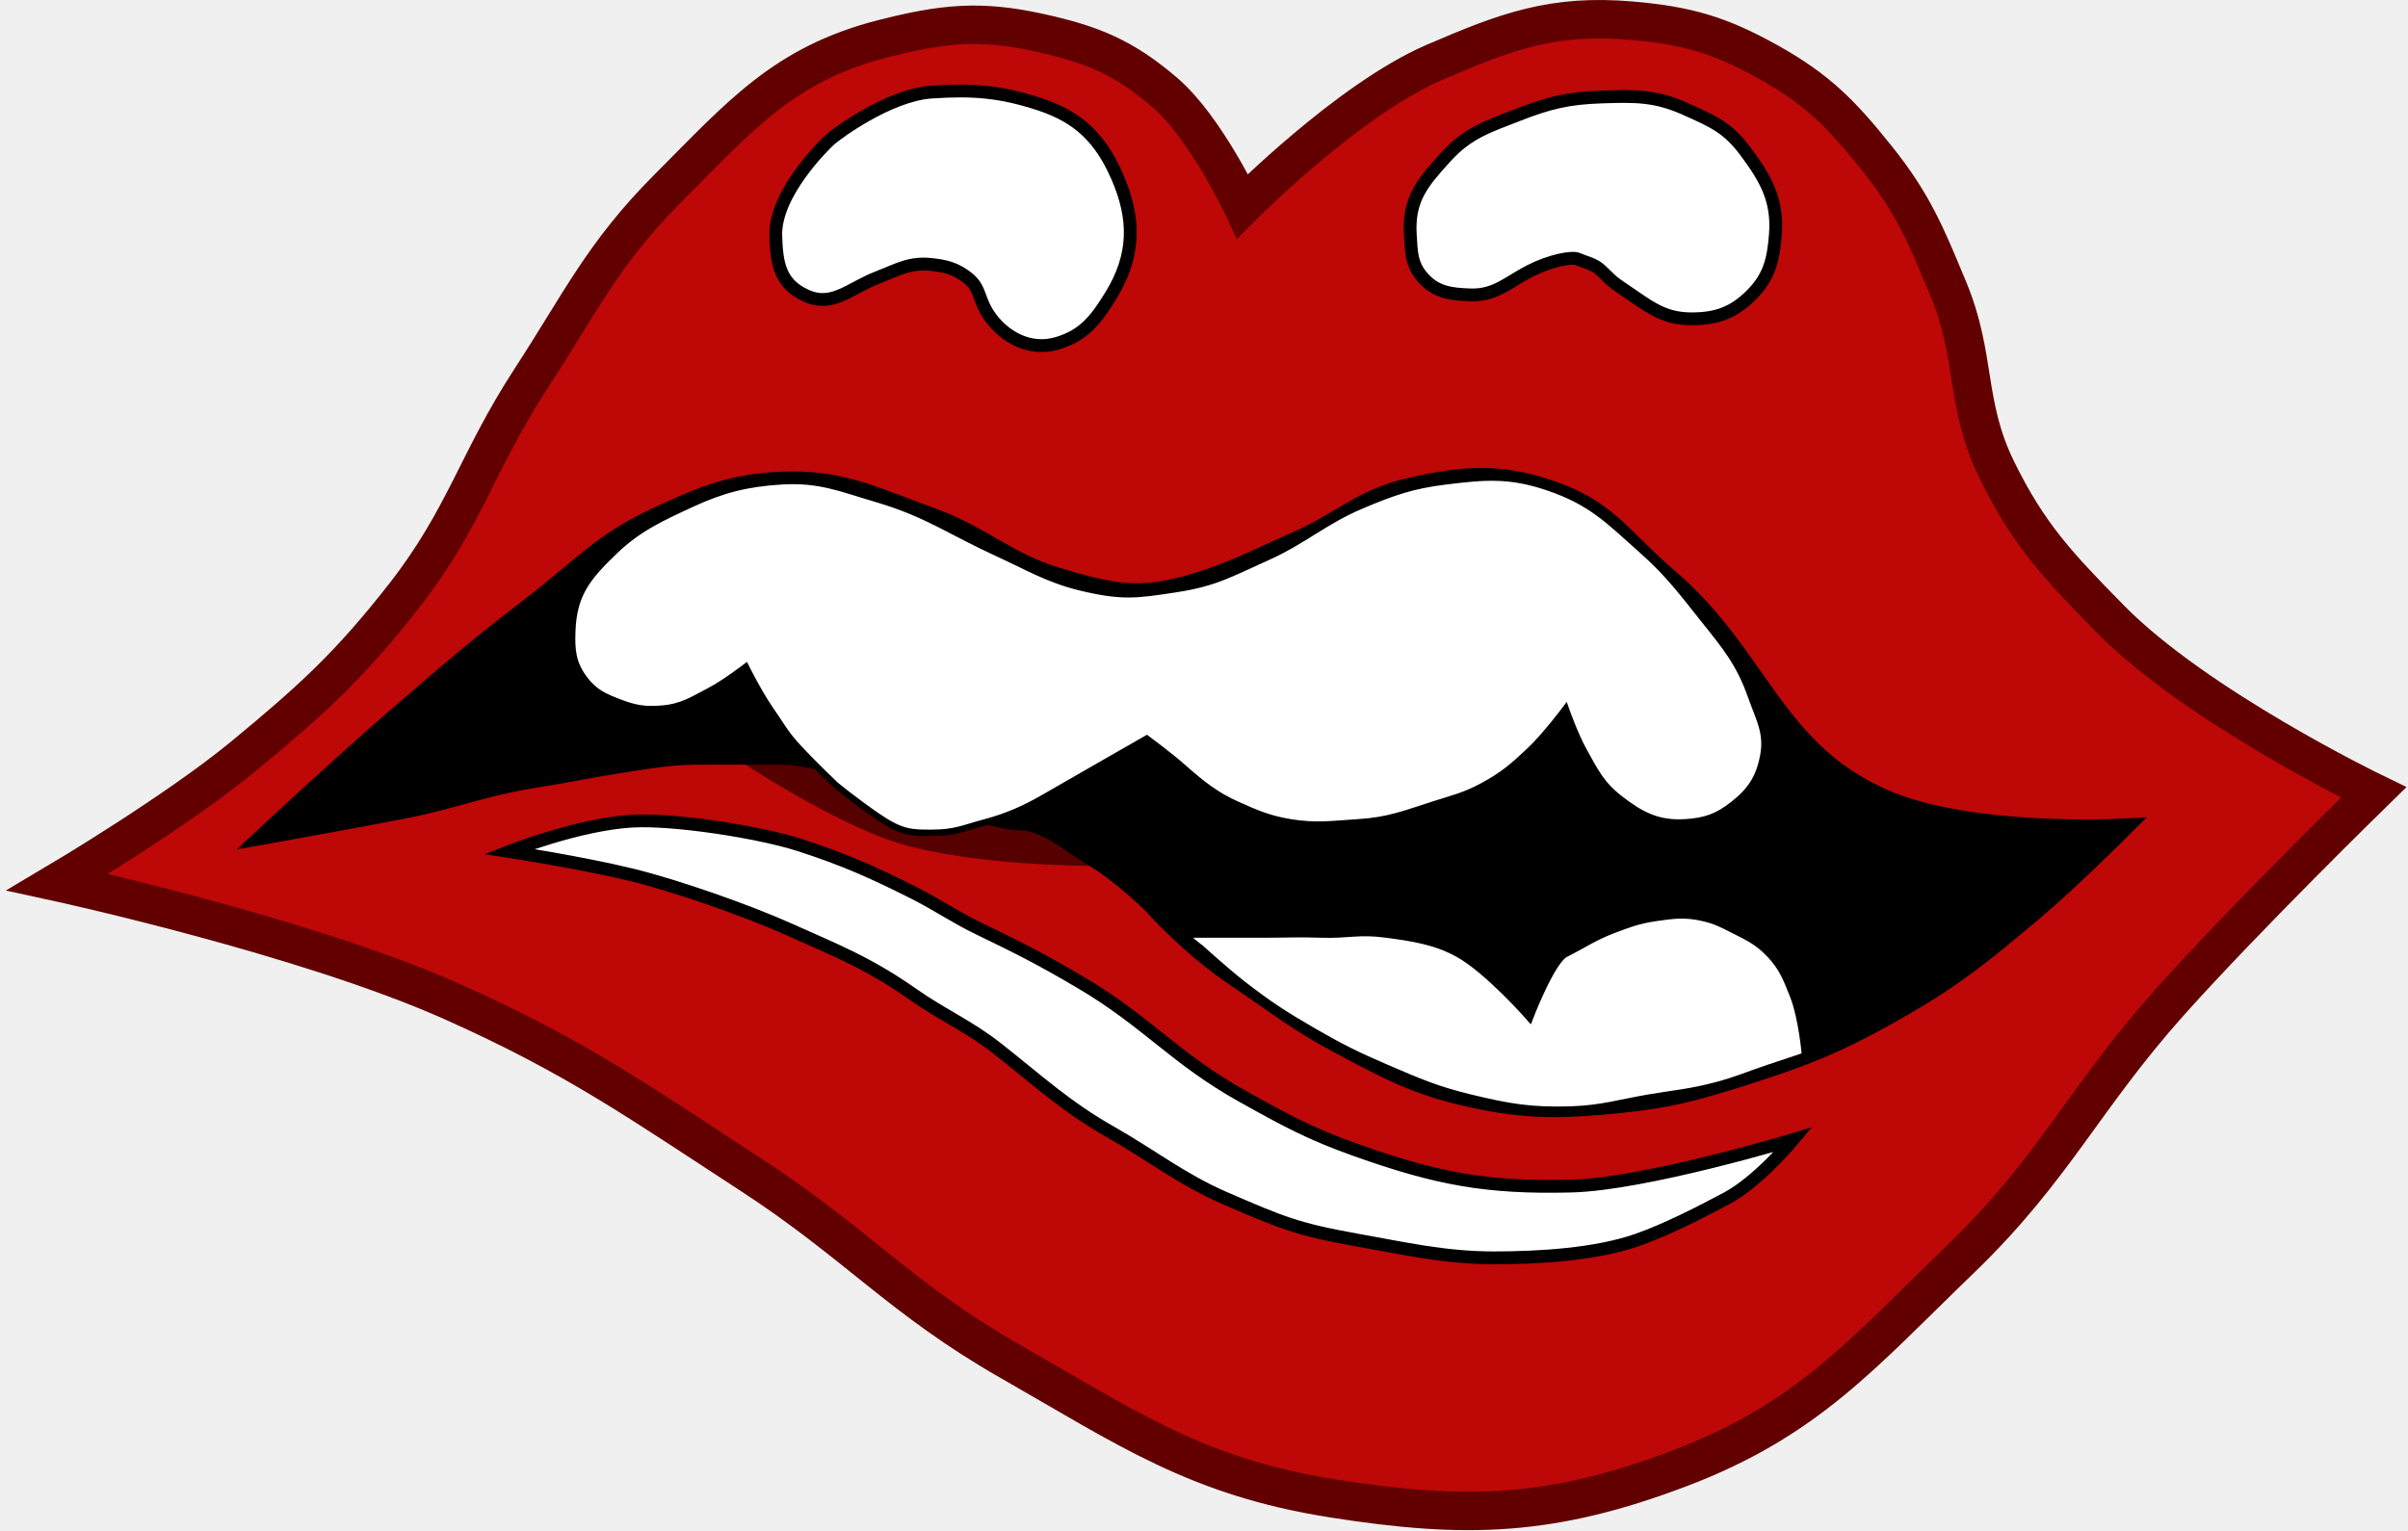
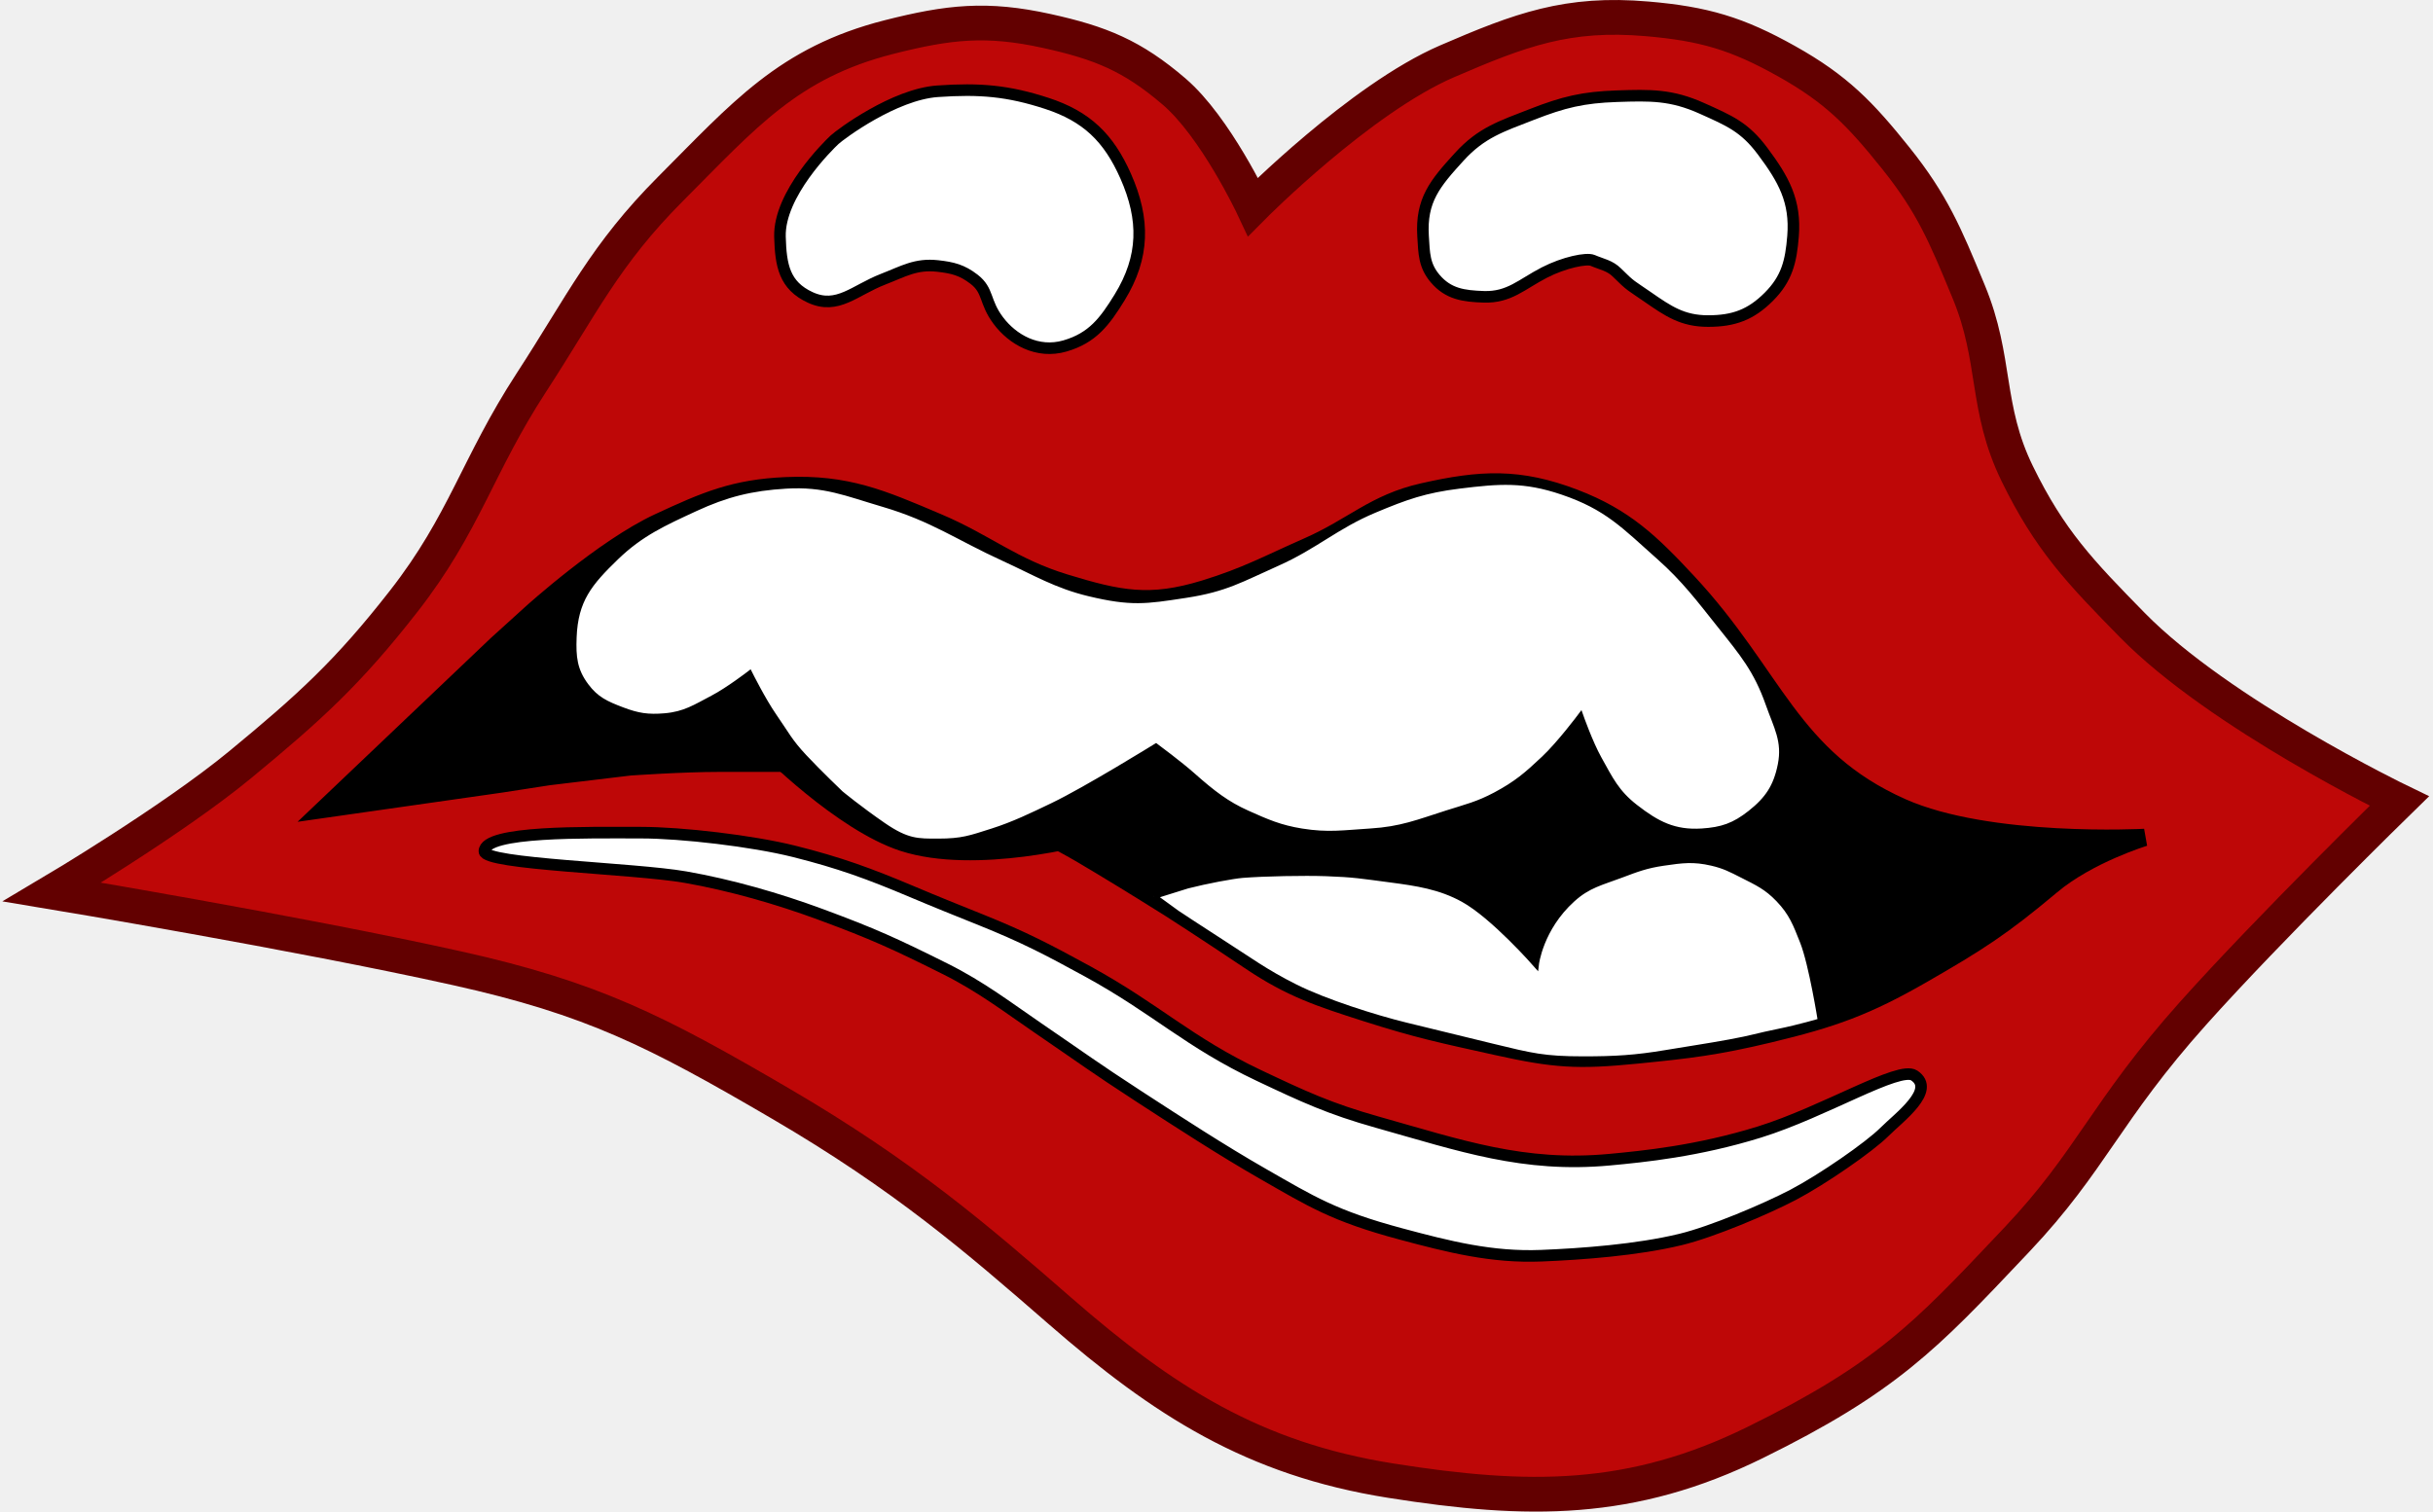
- <svg xmlns="http://www.w3.org/2000/svg" width="376" height="239" viewBox="0 0 376 239" fill="none">
-   <path d="M70.672 156.474C47.695 146.209 9 137.786 9 137.786C9 137.786 27.425 126.855 37.967 118.163C48.718 109.299 54.627 103.92 63.197 92.933C72.55 80.941 74.523 72.041 82.82 59.294C90.664 47.241 94.153 39.571 104.311 29.392C115.609 18.071 122.448 9.963 137.951 6.032C147.154 3.698 152.973 3.055 162.246 5.097C170.535 6.923 175.426 8.915 181.869 14.441C188.245 19.911 194.016 32.196 194.016 32.196C194.016 32.196 210.517 15.554 223.918 9.769C235.22 4.89 242.49 2.166 254.754 3.228C263.494 3.986 268.593 5.48 276.246 9.769C283.912 14.066 287.572 17.86 293.065 24.72C298.657 31.702 300.689 36.611 304.051 44.728L304.279 45.278C308.615 55.745 306.784 63.129 311.754 73.31C316.781 83.607 321.484 88.491 329.508 96.671C342.974 110.399 370.623 123.769 370.623 123.769C370.623 123.769 350.725 143.204 338.852 156.474C325.362 171.553 320.711 182.609 306.147 196.654C290.755 211.499 282.227 221.784 262.229 229.359C242.363 236.885 229.014 237.36 208.033 234.031C186.879 230.676 176.168 223.169 157.574 212.54C140.78 202.94 133.603 194.129 117.393 183.572C99.719 172.062 89.93 165.078 70.672 156.474Z" fill="#BE0707" stroke="#620000" stroke-width="6" />
-   <path d="M121.134 36.811C121.26 41.218 121.798 44.31 125.803 46.155C129.995 48.087 132.616 45.059 137.02 43.352C140.171 42.13 142.071 40.936 145.429 41.311C147.744 41.57 149.188 41.931 151.032 43.352C153.317 45.112 152.581 46.802 154.77 49.721C156.96 52.64 160.79 54.871 165.052 53.631C169.271 52.403 171.161 49.899 173.462 46.155C177.288 39.93 177.354 34.149 174.397 27.467C171.784 21.563 168.387 18.256 162.249 16.254C156.256 14.298 151.908 13.937 145.429 14.385C138.746 14.846 130.479 20.99 129.544 21.86C128.61 22.73 120.946 30.235 121.134 36.811Z" fill="white" stroke="black" stroke-width="2" />
-   <path d="M225.787 24.491C222.043 28.599 219.873 31.169 220.215 36.717C220.379 39.368 220.363 41.234 222.084 43.258C224.105 45.633 226.444 45.956 229.56 46.061C233.488 46.194 235.41 44.123 238.904 42.324C241.965 40.748 245.41 40.052 246.345 40.455C247.767 41.067 248.987 41.229 250.082 42.324C252.272 44.513 252.246 44.294 254.789 46.061C258.017 48.304 260.203 49.799 264.133 49.799C268.064 49.799 270.699 48.84 273.478 46.061C276.257 43.282 276.905 40.635 277.215 36.717C277.644 31.309 275.786 27.984 272.543 23.635C269.75 19.888 267.428 18.929 263.164 17.016C258.456 14.903 255.24 14.974 250.082 15.147C244.86 15.322 241.868 16.051 237 17.95C232.277 19.793 229.201 20.744 225.787 24.491Z" fill="white" stroke="black" stroke-width="2" />
-   <path d="M139.82 131.017C130.043 127.831 116.459 118.869 116.459 118.869L129.541 117C129.541 117 136.537 115.59 148.229 119.803C158.132 123.372 170.656 134.754 170.656 134.754C170.656 134.754 151.353 134.775 139.82 131.017Z" fill="#560000" stroke="#560000" />
-   <path d="M61.328 112.556C53.515 119.32 41.705 130.31 41.705 130.31C41.705 130.31 54.834 127.966 63.197 126.344C70.153 124.996 75.822 122.783 82.82 121.672C89.347 120.636 91.24 120.112 97.771 119.097C105.246 117.935 106.092 117.935 111.787 117.935H122.066C127.672 117.935 136.967 121.541 141.689 122.835C146.277 124.092 154.678 128.213 159.443 128.213C163.18 128.213 166.901 131.567 170.656 133.82C175.328 136.623 180 141.295 180 141.295C180 141.295 185.684 147.774 193.082 152.736C199.219 156.852 202.443 159.546 208.967 163.015C216.626 167.088 221.057 169.543 229.525 171.425C238.437 173.405 243.799 173.258 252.885 172.359C261.078 171.549 265.602 170.198 273.443 167.687C282.935 164.648 288.163 162.377 296.803 157.409C305.409 152.46 309.758 148.841 317.361 142.458C323.095 137.643 331.377 129.376 331.377 129.376C331.377 129.376 307.44 130.683 294 124.704C276.788 117.046 274.729 102.313 260.361 90.13C254.014 84.748 251.313 80.021 243.541 77.048C235.014 73.786 229.085 74.098 220.18 76.114C212.698 77.807 209.448 81.432 202.426 84.523C196.286 87.227 192.956 89.1 186.541 91.064C178.131 93.64 173.459 92.705 165.049 90.13C156.934 87.645 153.413 83.658 145.426 80.786C136.598 77.611 131.439 74.778 122.066 75.179C114.103 75.52 109.671 77.428 102.443 80.786C93.902 84.753 90.301 89.082 82.82 94.802C74.172 101.415 69.559 105.431 61.328 112.556Z" fill="black" stroke="black" stroke-width="3" />
-   <path d="M95.901 86.164C91.751 90.172 89.584 92.774 89.361 98.54C89.244 101.547 89.433 103.601 91.229 106.015C92.8 108.126 94.376 108.819 96.836 109.753C99.248 110.668 100.806 110.905 103.377 110.687C106.484 110.425 108.091 109.332 110.852 107.884C113.183 106.662 116.459 104.146 116.459 104.146C116.459 104.146 118.517 108.272 120.197 110.687C122.117 113.45 122.57 114.543 124.869 117C127.167 119.457 130.475 122.607 130.475 122.607C130.475 122.607 133.279 124.932 137.016 127.507C140.754 130.082 142.308 130.082 145.426 130.082C149.164 130.082 150.363 129.367 153.836 128.441C157.308 127.515 160.07 126.277 163.18 124.475C168.113 121.619 179.065 115.359 179.065 115.359C179.065 115.359 182.743 118.089 184.672 119.803C187.826 122.607 190.013 124.259 193.082 125.638C196.151 127.017 198.17 127.905 201.491 128.441C205.594 129.104 207.945 128.698 212.093 128.441C216.83 128.149 219.396 127.081 223.918 125.638C226.888 124.69 228.642 124.302 231.393 122.835C234.613 121.118 236.217 119.735 238.869 117.228C241.314 114.917 244.475 110.687 244.475 110.687C244.475 110.687 245.927 114.8 247.279 117.228C249.053 120.417 250.005 122.462 252.885 124.704C256.256 127.327 258.901 128.709 263.164 128.441C266.275 128.246 268.193 127.571 270.639 125.638C273.34 123.504 274.641 121.539 275.311 118.163C276.036 114.513 274.68 112.328 273.442 108.818C271.59 103.565 269.439 101.027 265.967 96.671C262.75 92.635 260.48 89.593 256.623 86.164C251.168 81.315 248.584 78.458 241.672 76.114C235.787 74.118 231.954 74.416 225.787 75.179C220.514 75.831 217.604 76.861 212.705 78.917C206.819 81.387 203.585 84.501 197.754 87.098C192.166 89.588 189.784 91.07 183.738 91.999L183.426 92.047C177.527 92.954 175.215 93.31 168.787 91.77C163.705 90.554 160.457 88.564 155.705 86.392C148.426 83.066 144.693 80.244 137.016 77.982C131.318 76.304 127.995 74.825 122.065 75.179C116.762 75.496 112.87 76.455 108.049 78.689C103.274 80.901 99.688 82.508 95.901 86.164Z" fill="white" stroke="black" />
-   <path d="M279.984 155.54C281.354 159 281.852 164.884 281.852 164.884L276.246 166.753C272.962 167.848 271.184 168.678 267.836 169.556C263.89 170.592 261.58 170.746 257.557 171.425C252.825 172.225 250.206 173.123 245.41 173.294C239.167 173.516 235.595 172.898 229.525 171.425C224.253 170.146 221.425 168.898 216.443 166.753C211.946 164.818 209.469 163.594 205.229 161.147C200.672 158.515 198.169 156.905 194.016 153.671C191.362 151.604 187.475 148.065 187.475 148.065C187.475 148.065 184.574 145.968 185.607 145.968C187.475 145.968 194.47 145.968 197.754 145.968C201.038 145.968 202.882 145.851 206.164 145.968C210.555 146.124 212.087 145.384 216.443 145.968C220.486 146.51 224.083 147.03 227.656 148.999C232.328 151.574 238.869 159.05 238.869 159.05C238.869 159.05 242.286 150.094 244.475 148.999C247.395 147.539 248.898 146.415 251.951 145.261L251.998 145.243C254.454 144.315 255.88 143.776 258.492 143.392C261.38 142.968 263.123 142.733 265.967 143.392C267.881 143.836 268.886 144.373 270.639 145.261C272.986 146.451 274.425 147.099 276.246 148.999C278.281 151.123 278.9 152.805 279.984 155.54Z" fill="white" stroke="black" />
-   <path d="M98.705 136.666C90.875 134.748 79.5 133 79.5 133C79.5 133 90.396 128.721 98.705 128.256C105.303 127.886 118.579 129.964 124.869 131.993C131.718 134.203 136.195 136.189 142.623 139.426C146.561 141.409 148.931 143.158 152.901 145.076C159.222 148.128 162.742 149.916 168.787 153.485C179.161 159.611 183.494 165.371 194.016 171.239C200.716 174.977 204.541 177.082 211.77 179.649C224.32 184.107 232.096 185.603 245.41 185.256C256.928 184.956 280 178 280 178C280 178 274.603 184.499 269.705 187.125C265.511 189.373 260.178 192.09 255.688 193.666C249.146 195.962 240.195 196.469 233.262 196.469C225.599 196.469 219.315 195.008 211.77 193.666C202.54 192.023 199.982 190.917 191.52 187.258L191.213 187.125C184.615 184.272 179.712 180.39 173.459 176.846C166.41 172.851 162.075 168.771 155.705 163.764C151.223 160.242 147.293 158.622 142.623 155.354C135.535 150.395 130.895 148.611 123 145.076C116.567 142.195 105.55 138.342 98.705 136.666Z" fill="white" stroke="black" stroke-width="2" />
+ <svg xmlns="http://www.w3.org/2000/svg" width="420" height="261" viewBox="0 0 420 261" fill="none">
+   <path d="M78.838 167.173C51.312 161.056 9 154.023 9 154.023C9 154.023 29.644 141.775 41.457 132.036C53.503 122.104 60.124 116.078 69.725 103.767C80.206 90.33 82.417 80.358 91.712 66.075C100.502 52.571 104.411 43.977 115.793 32.572C128.452 19.887 136.114 10.802 153.485 6.397C163.797 3.782 170.317 3.062 180.707 5.35C189.994 7.395 195.475 9.628 202.694 15.82C209.838 21.948 216.304 35.712 216.304 35.712C216.304 35.712 234.792 17.067 249.808 10.585C262.472 5.118 270.617 2.065 284.359 3.256C294.152 4.104 299.865 5.779 308.44 10.585C317.03 15.399 321.131 19.65 327.286 27.337C333.55 35.16 335.828 40.659 339.594 49.755L339.849 50.37C344.708 62.099 342.656 70.372 348.225 81.78C353.858 93.318 359.128 98.789 368.118 107.955C383.206 123.337 414.186 138.318 414.186 138.318C414.186 138.318 391.891 160.093 378.588 174.962C363.473 191.858 361.063 200.388 348.225 213.976L347.348 214.905C332.42 230.709 325.573 237.958 302.976 249.077C281.619 259.586 263.788 259.418 240.086 255.659C216.384 251.899 200.865 241.933 183.046 226.407C168.476 213.714 156.044 203.006 134.781 190.574C113.286 178.008 102.239 172.374 78.838 167.173Z" fill="#BE0707" stroke="#620000" stroke-width="6" />
+   <path d="M134.643 40.885C134.784 45.823 135.387 49.287 139.874 51.355C144.571 53.519 147.507 50.127 152.442 48.214C155.972 46.845 158.101 45.507 161.865 45.927C164.458 46.217 166.076 46.621 168.143 48.214C170.703 50.186 169.878 52.079 172.331 55.35C174.784 58.621 179.076 61.121 183.852 59.731C188.579 58.355 190.697 55.549 193.275 51.355C197.562 44.379 197.635 37.902 194.322 30.415C191.394 23.8 187.588 20.095 180.711 17.851C173.995 15.66 169.123 15.255 161.865 15.757C154.377 16.274 145.113 23.158 144.066 24.133C143.019 25.108 134.432 33.517 134.643 40.885Z" fill="white" stroke="black" stroke-width="2" />
+   <path d="M251.902 27.081C247.707 31.684 245.276 34.563 245.659 40.779C245.843 43.75 245.825 45.841 247.753 48.108C250.017 50.769 252.638 51.131 256.129 51.249C260.531 51.398 262.684 49.077 266.599 47.061C270.029 45.296 273.889 44.516 274.936 44.967C276.529 45.654 277.897 45.835 279.124 47.061C281.577 49.515 281.549 49.269 284.398 51.249C288.014 53.762 290.464 55.437 294.868 55.437C299.272 55.437 302.224 54.363 305.338 51.249C308.452 48.135 309.178 45.169 309.526 40.779C310.006 34.72 307.924 30.994 304.291 26.122C301.161 21.924 298.559 20.849 293.782 18.705C288.506 16.337 284.903 16.417 279.124 16.611C273.273 16.807 269.92 17.624 264.466 19.752C259.174 21.817 255.728 22.882 251.902 27.081Z" fill="white" stroke="black" stroke-width="2" />
+   <path d="M155.579 146.439C144.625 142.869 131.49 129.513 131.49 129.513L144.062 130.734C144.062 130.734 151.901 129.154 165.002 133.875C176.097 137.872 188.165 145.235 188.165 145.235C188.165 145.235 168.502 150.65 155.579 146.439Z" fill="black" stroke="black" />
+   <path d="M85.785 111.23L55.802 139.75L86.516 135.363L94.715 134.095L108.721 132.414C108.721 132.414 117.787 131.781 124.169 131.781H135.686C141.968 131.781 152.382 135.822 157.673 137.271C162.814 138.68 172.631 141.184 177.63 143.058C181.987 144.693 185.71 146.927 189.78 149.37L190.129 149.579C195.364 152.72 202.059 156.936 202.059 156.936C202.059 156.936 207.663 160.516 215.953 166.077C222.829 170.688 227.813 172.329 235.698 174.852C244.839 177.777 248.88 178.594 258.368 180.702C268.354 182.921 272.32 183.172 282.5 182.165C291.641 181.261 296.395 180.702 305.536 178.508C316.395 175.902 322.181 173.838 331.862 168.27C341.504 162.726 345.648 160.065 354.166 152.913C360.591 147.519 370.212 144.6 370.212 144.6C370.212 144.6 343.392 146.065 328.332 139.365C309.047 130.785 306.483 116.728 291.357 100.481C285.003 93.657 280.503 89.3 271.795 85.968C262.24 82.313 255.598 82.663 245.62 84.921C237.236 86.819 233.594 90.88 225.727 94.344C218.847 97.374 215.116 99.472 207.928 101.673C198.505 104.559 193.27 103.512 183.847 100.626C174.754 97.842 170.347 93.758 161.86 90.156C152.184 86.049 146.188 83.425 135.686 83.874C126.764 84.256 121.798 86.394 113.699 90.156C104.129 94.602 91.712 105.861 91.712 105.861L85.785 111.23Z" fill="black" stroke="black" stroke-width="3" />
+   <path d="M106.371 96.182C101.72 100.673 99.293 103.589 99.042 110.049C98.911 113.418 99.123 115.72 101.136 118.425C102.896 120.79 104.661 121.567 107.418 122.613C110.121 123.639 111.866 123.903 114.747 123.66C118.228 123.366 120.029 122.142 123.123 120.519C125.734 119.149 129.405 116.331 129.405 116.331C129.405 116.331 131.711 120.953 133.593 123.66C135.744 126.755 136.252 127.98 138.827 130.733C141.403 133.486 145.109 137.015 145.109 137.015C145.109 137.015 148.251 139.621 152.438 142.506C156.626 145.391 158.451 145.299 161.944 145.299C166.132 145.299 167.547 144.739 171.284 143.553C175.022 142.367 178.191 140.817 181.754 139.109C187.513 136.348 199.553 128.895 199.553 128.895C199.553 128.895 203.674 131.953 205.835 133.874C209.368 137.015 211.82 138.867 215.258 140.412C218.696 141.957 220.959 142.951 224.681 143.553C229.278 144.295 231.911 143.84 236.559 143.553C241.867 143.225 244.743 142.028 249.809 140.412C253.137 139.35 255.102 138.914 258.185 137.271C261.792 135.347 263.589 133.798 266.561 130.989C269.3 128.399 272.843 123.66 272.843 123.66C272.843 123.66 274.469 128.268 275.983 130.989C277.972 134.561 279.039 136.853 282.265 139.365C286.042 142.304 289.006 143.852 293.782 143.553C297.269 143.334 299.417 142.578 302.158 140.412C305.185 138.02 306.642 135.819 307.393 132.036C308.206 127.946 306.686 125.498 305.299 121.566C303.224 115.68 300.814 112.835 296.923 107.955C293.319 103.433 290.775 100.024 286.453 96.182C280.341 90.749 277.446 87.548 269.702 84.921C263.108 82.685 258.813 83.019 251.903 83.874C245.994 84.605 242.734 85.759 237.245 88.062C230.649 90.83 227.026 94.319 220.493 97.229C214.232 100.018 211.562 101.679 204.788 102.72L204.438 102.774C197.829 103.791 195.239 104.189 188.036 102.464C182.343 101.101 178.703 98.871 173.378 96.438C165.222 92.711 161.04 89.549 152.438 87.015C146.054 85.135 142.331 83.478 135.687 83.874C129.744 84.229 125.383 85.303 119.982 87.806C114.631 90.285 110.613 92.086 106.371 96.182Z" fill="white" stroke="black" />
+   <path d="M311.222 162.597C312.758 166.473 314.311 176.314 314.311 176.314C314.311 176.314 310.655 177.411 307.034 178.142C303.232 178.91 302.611 179.239 298.589 179.971C294.091 180.788 292.007 181.058 287.619 181.799C282.317 182.695 278.737 182.896 273.359 182.896C266.535 182.896 264.438 182.352 257.637 180.702C251.73 179.269 248.496 178.478 242.645 177.045C237.317 175.741 228.751 173.023 223.632 170.464C218.358 167.827 215.588 165.711 210.711 162.597C207.534 160.568 203.156 157.666 203.156 157.666L199.134 154.741C199.134 154.741 201.34 153.846 204.984 152.913C208.199 152.09 212.777 151.224 214.491 151.085C218.147 150.787 225.209 150.656 228.886 150.787C233.807 150.962 235.091 151.224 240.026 151.871C244.573 152.468 248.587 153.061 252.59 155.268C257.825 158.153 265.154 166.529 265.154 166.529C265.154 166.529 265.862 160.311 271.436 155.268C274.148 152.814 276.391 152.373 279.812 151.08L279.865 151.06C282.617 150.02 284.215 149.415 287.141 148.986C290.377 148.511 292.331 148.247 295.517 148.986C297.662 149.483 298.788 150.084 300.752 151.08C303.382 152.413 304.994 153.139 307.034 155.268C309.315 157.648 310.008 159.532 311.222 162.597Z" fill="white" />
+   <path d="M199.134 154.741L203.156 157.666C203.156 157.666 207.534 160.568 210.711 162.597C215.588 165.711 218.358 167.827 223.632 170.464C228.751 173.023 237.317 175.741 242.645 177.045C248.496 178.478 251.73 179.269 257.637 180.702C264.438 182.352 266.535 182.896 273.359 182.896C278.737 182.896 282.317 182.695 287.619 181.799C292.007 181.058 294.091 180.788 298.589 179.971C302.611 179.239 303.232 178.91 307.034 178.142C310.655 177.411 314.311 176.314 314.311 176.314C314.311 176.314 312.758 166.473 311.222 162.597C310.008 159.532 309.315 157.648 307.034 155.268C304.994 153.139 303.382 152.413 300.752 151.08C298.788 150.084 297.662 149.483 295.517 148.986C292.331 148.247 290.377 148.511 287.141 148.986C284.196 149.418 282.596 150.027 279.812 151.08C276.391 152.373 274.148 152.814 271.436 155.268C265.862 160.311 265.154 166.529 265.154 166.529C265.154 166.529 257.825 158.153 252.59 155.268C248.587 153.061 244.573 152.468 240.026 151.871C235.091 151.224 233.807 150.962 228.886 150.787C225.209 150.656 218.147 150.787 214.491 151.085C212.777 151.224 208.199 152.09 204.984 152.913M199.134 154.741C199.134 154.741 201.34 153.846 204.984 152.913M199.134 154.741L204.984 152.913" stroke="black" />
+   <path d="M118.327 151.451C109.43 149.893 83.622 149.257 83.622 146.997C83.622 143.407 101.324 143.772 110.648 143.772C117.653 143.772 129.878 145.199 137.062 146.997C144.885 148.954 150.038 150.839 157.467 153.977C162.018 155.899 164.865 157.026 169.448 158.872C176.743 161.811 180.871 163.959 187.769 167.736C199.675 174.254 205.102 179.922 217.304 185.695C225.074 189.371 229.508 191.438 237.782 193.768C252.146 197.811 263.008 201.622 277.866 200.237C283.758 199.688 293.104 198.759 303.707 195.468C314.962 191.975 327.84 183.993 330.431 185.695C334.282 188.225 327.84 192.908 325.28 195.468C322.721 198.027 314.645 203.629 309.558 206.297C304.836 208.773 295.572 212.691 290.136 214.01C282.587 215.842 273.039 216.535 266.098 216.817C257.519 217.166 250.085 215.274 241.792 213.049C230.27 209.958 226.351 207.454 217.995 202.673C211.01 198.676 203.333 193.686 196.898 189.503L196.546 189.273C188.934 184.325 186.731 182.656 179.235 177.535C173.961 173.933 169.362 170.375 163.115 167.261C154.44 162.937 150.779 161.258 141.688 157.897C134.281 155.159 126.105 152.813 118.327 151.451Z" fill="white" stroke="black" stroke-width="2" />
</svg>
